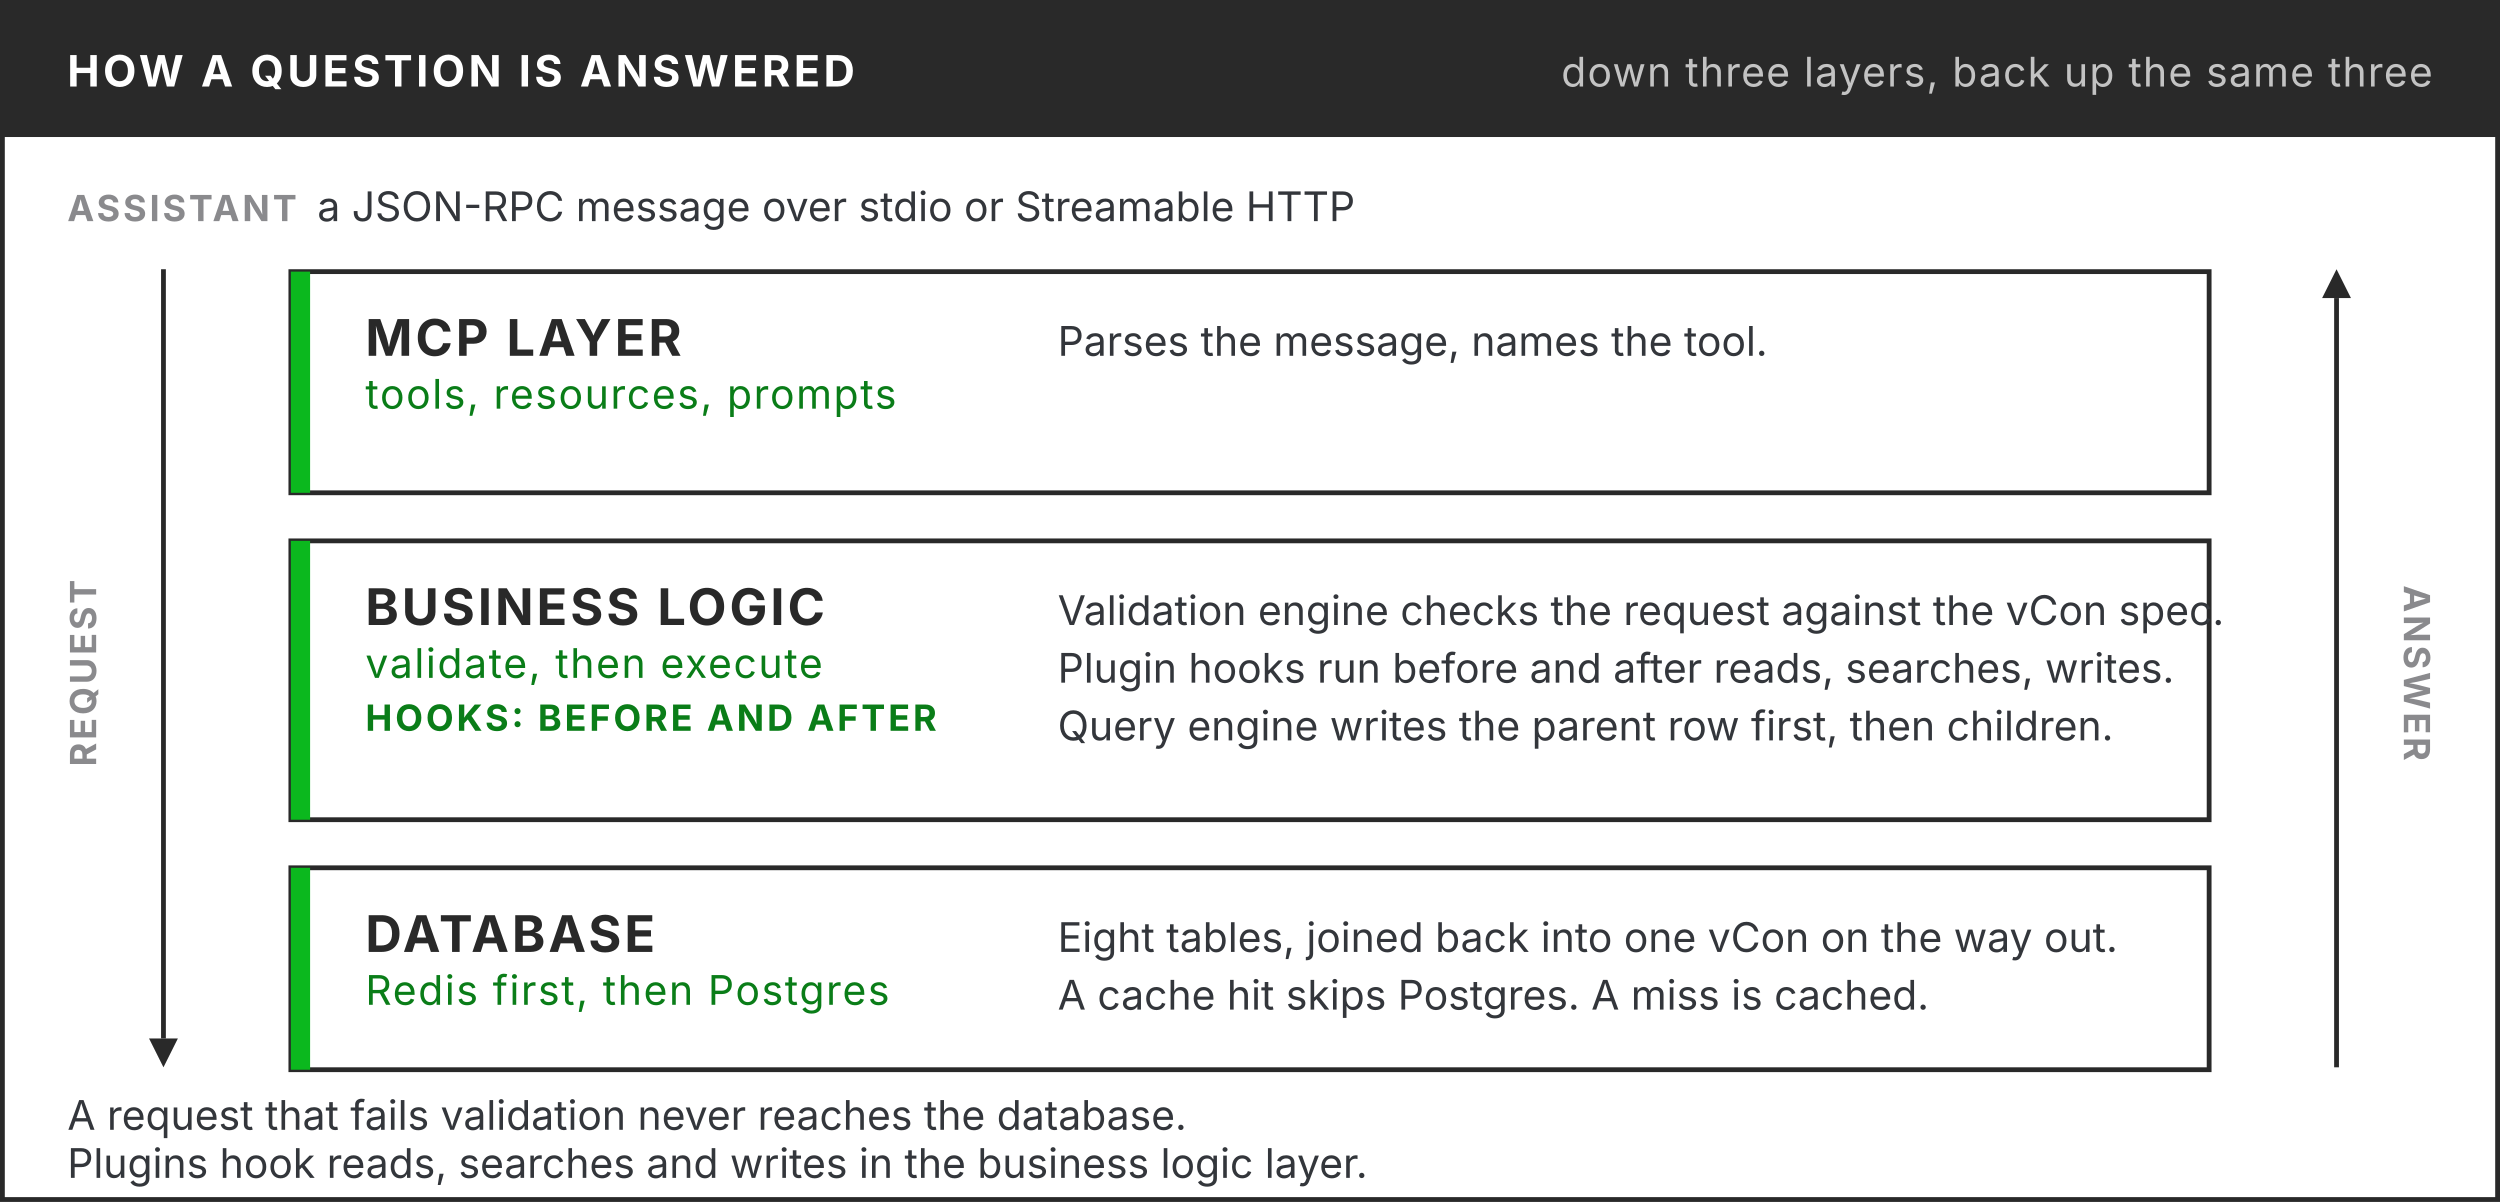
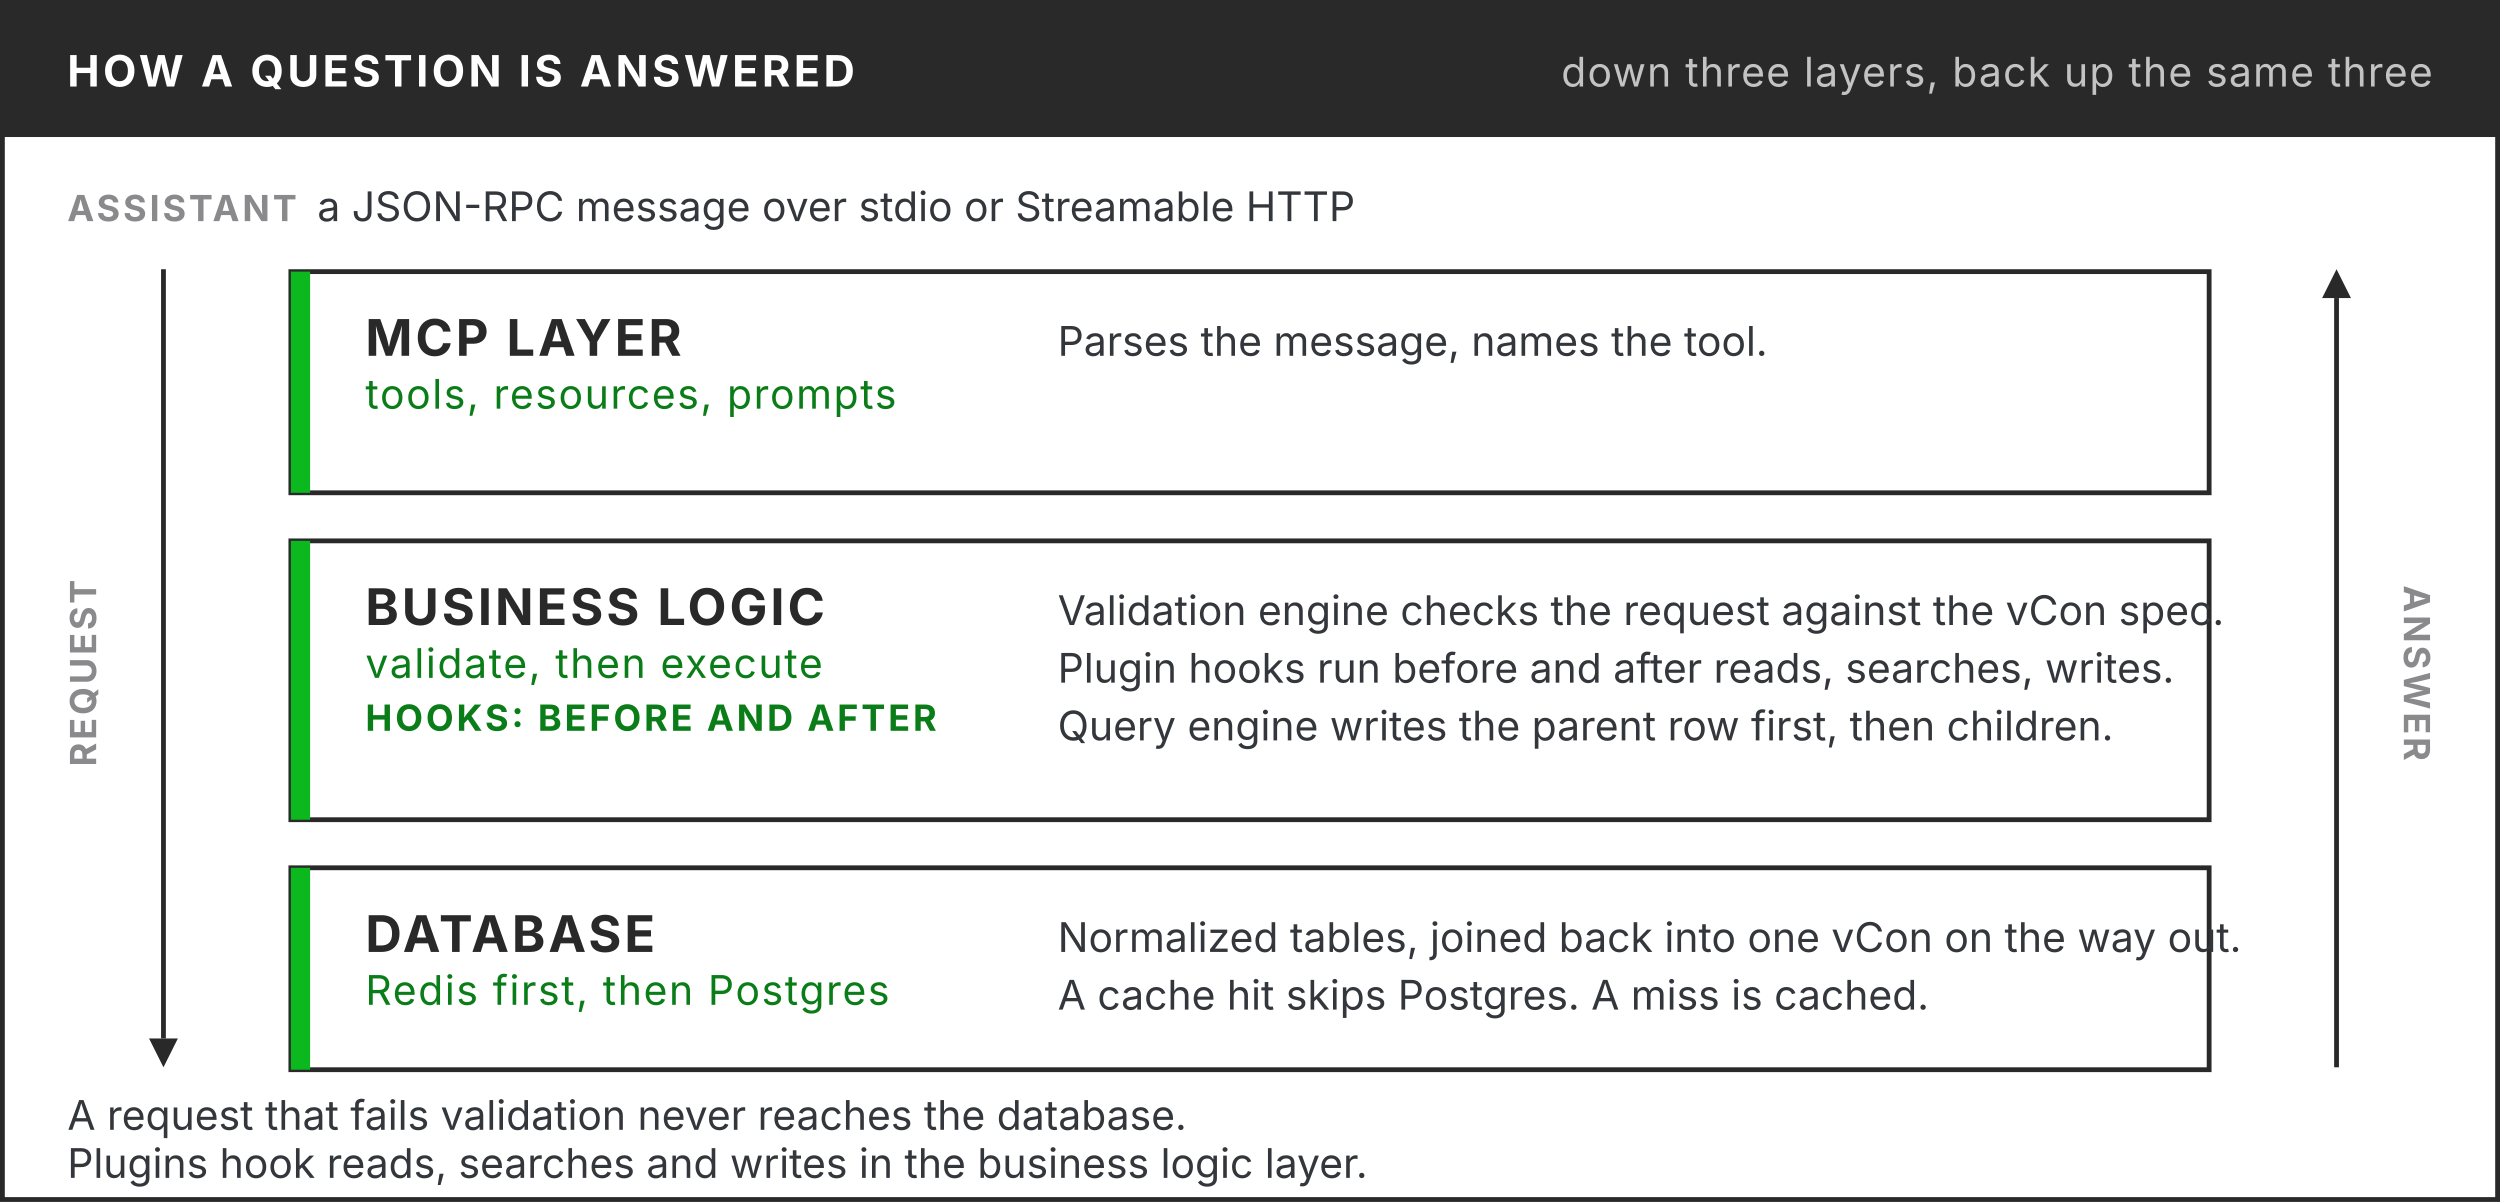
<svg xmlns="http://www.w3.org/2000/svg" viewBox="0 0 520 250" width="520" height="250" role="img" aria-label="A request passes down through the MCP layer, the business logic layer and the database layer, and the answer comes back up the same way">
  <style>
    .seal{font:700 9px Inter,'Helvetica Neue',Arial,sans-serif;letter-spacing:.08em;fill:#FFFFFF}
    .sealsub{font:400 8.5px Inter,'Helvetica Neue',Arial,sans-serif;letter-spacing:.03em;fill:#FFFFFF;opacity:.72}
    .ph{font:700 10.5px Inter,'Helvetica Neue',Arial,sans-serif;letter-spacing:.06em;fill:#292929}
    .ps{font:400 8.5px Inter,'Helvetica Neue',Arial,sans-serif;letter-spacing:.04em;fill:#0A7D18}
    .pb{font:400 8.5px Inter,'Helvetica Neue',Arial,sans-serif;fill:#33363B}
    .arr{font:700 7.5px Inter,'Helvetica Neue',Arial,sans-serif;letter-spacing:.08em;fill:#8A8A8D}
    .hook{font:700 7.5px Inter,'Helvetica Neue',Arial,sans-serif;letter-spacing:.08em;fill:#0A7D18}
    .st{font:700 9.5px Inter,'Helvetica Neue',Arial,sans-serif;letter-spacing:.06em;fill:#FFFFFF}
    .ss{font:400 8.5px Inter,'Helvetica Neue',Arial,sans-serif;fill:rgba(255,255,255,0.72)}
  </style>
  <rect x="0.5" y="0.5" width="519" height="249" fill="#FFFFFF" stroke="#292929" stroke-width="1" />
  <rect x="0.5" y="0.5" width="519" height="28" fill="#292929" />
  <text class="seal" x="14" y="18">HOW A QUESTION IS ANSWERED</text>
  <text class="sealsub" x="506" y="18" text-anchor="end">down three layers, back up the same three</text>
  <text class="arr" x="14" y="46">ASSISTANT</text>
  <text class="pb" x="66" y="46">a JSON-RPC message over stdio or Streamable HTTP</text>
  <rect x="60.5" y="56.5" width="399" height="46" fill="#FFFFFF" stroke="#292929" stroke-width="1" />
  <rect x="60.5" y="56.5" width="4" height="46" fill="#0BB81E" />
  <text class="ph" x="76" y="74">MCP LAYER</text>
  <text class="ps" x="76" y="85">tools, resources, prompts</text>
  <text class="pb" x="220" y="74">Parses the message, names the tool.</text>
  <rect x="60.5" y="112.5" width="399" height="58" fill="#FFFFFF" stroke="#292929" stroke-width="1" />
  <rect x="60.5" y="112.5" width="4" height="58" fill="#0BB81E" />
  <text class="ph" x="76" y="130">BUSINESS LOGIC</text>
  <text class="hook" x="76" y="152">HOOKS: BEFORE AND AFTER</text>
  <text class="ps" x="76" y="141">validate, then execute</text>
  <text class="pb" x="220" y="130">Validation engine checks the request against the vCon spec.</text>
  <text class="pb" x="220" y="142">Plugin hooks run before and after reads, searches, writes.</text>
  <text class="pb" x="220" y="154">Query engine writes the parent row first, then children.</text>
  <rect x="60.5" y="180.5" width="399" height="42" fill="#FFFFFF" stroke="#292929" stroke-width="1" />
  <rect x="60.5" y="180.5" width="4" height="42" fill="#0BB81E" />
  <text class="ph" x="76" y="198">DATABASE</text>
  <text class="ps" x="76" y="209">Redis first, then Postgres</text>
-   <text class="pb" x="220" y="198">Eight tables, joined back into one vCon on the way out.</text>
+   <text class="pb" x="220" y="198">Normalized tables, joined back into one vCon on the way out.</text>
  <text class="pb" x="220" y="210">A cache hit skips Postgres. A miss is cached.</text>
  <line x1="34" y1="56" x2="34" y2="216" stroke="#292929" stroke-width="1" />
  <path d="M31 216 L34 222 L37 216 Z" fill="#292929" />
  <text class="arr" x="20" y="140" transform="rotate(-90 20 140)" text-anchor="middle">REQUEST</text>
  <line x1="486" y1="222" x2="486" y2="62" stroke="#292929" stroke-width="1" />
  <path d="M483 62 L486 56 L489 62 Z" fill="#292929" />
  <text class="arr" x="500" y="140" transform="rotate(90 500 140)" text-anchor="middle">ANSWER</text>
  <text class="pb" x="14" y="235">A request that fails validation never reaches the database.</text>
  <text class="pb" x="14" y="245">Plugins hook reads, searches and writes in the business logic layer.</text>
</svg>
